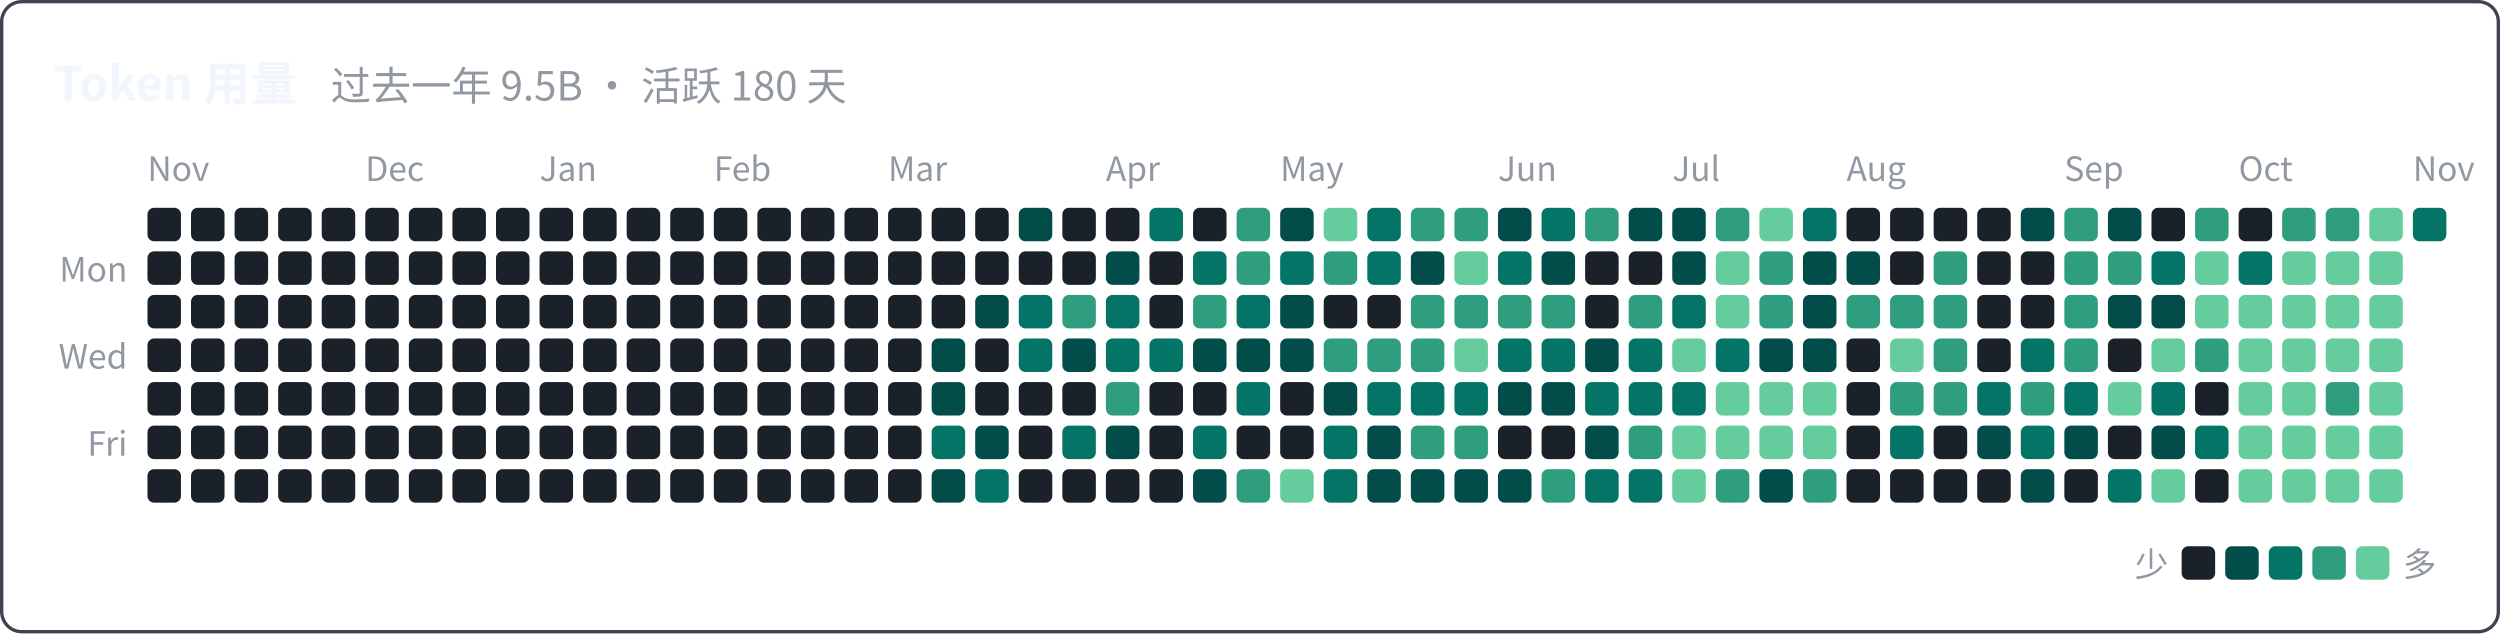
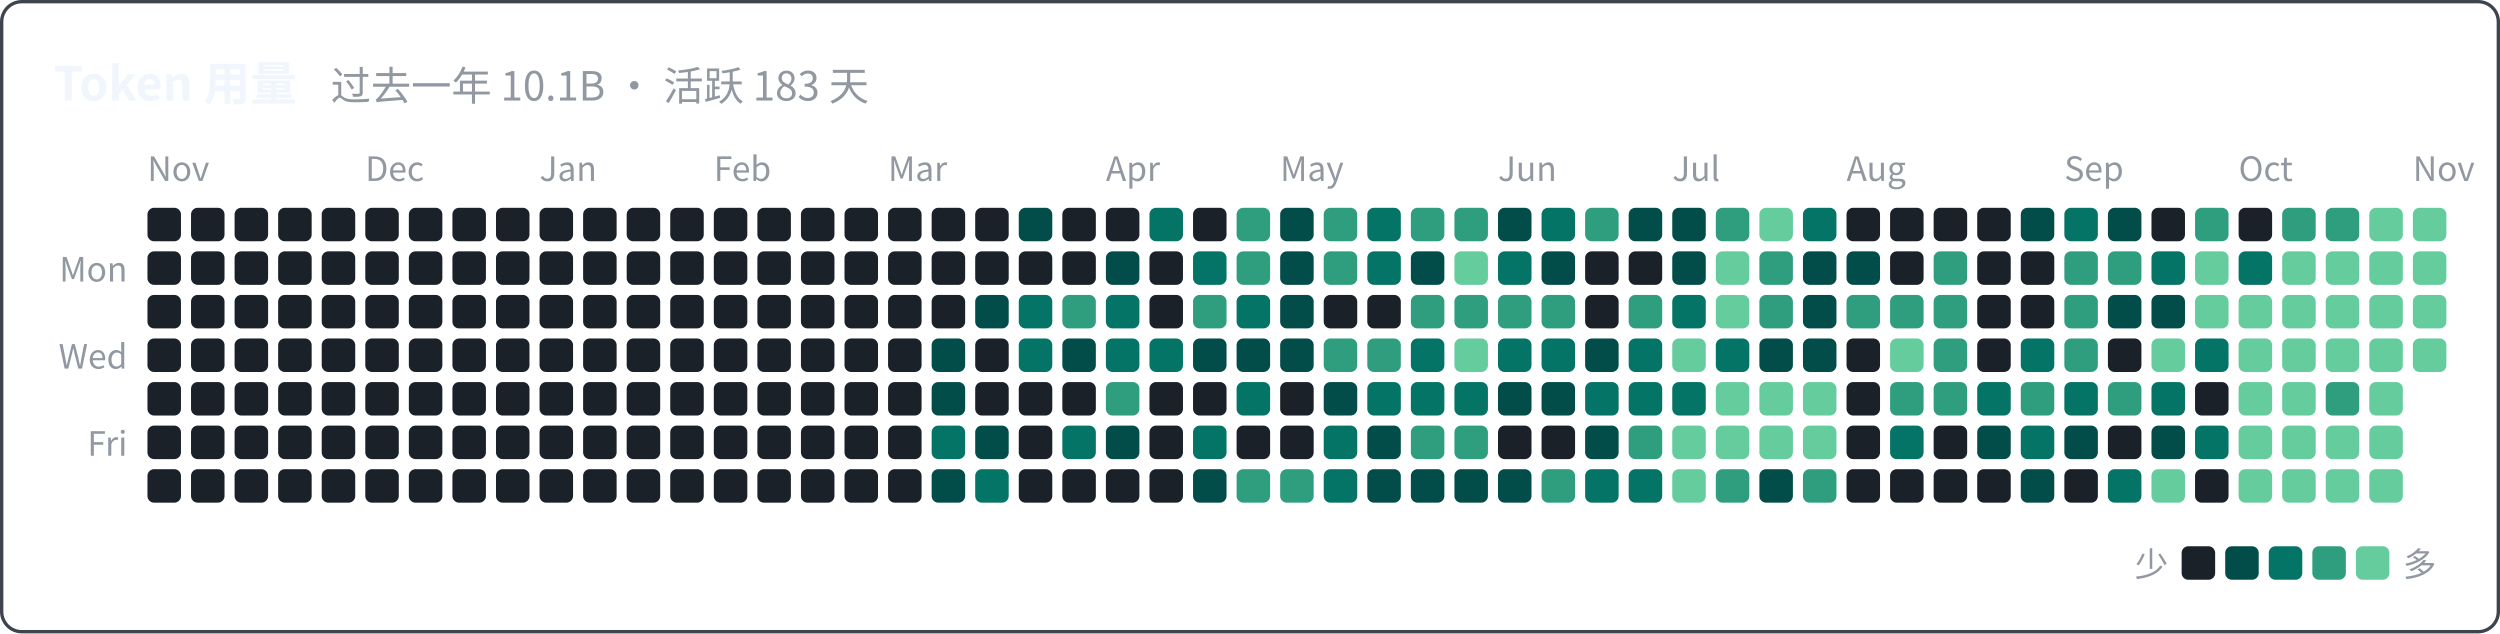
<svg xmlns="http://www.w3.org/2000/svg" width="746" height="189" viewBox="0 0 746 189" font-family="system-ui, -apple-system, 'Segoe UI', 'PingFang SC', 'Microsoft YaHei', 'Noto Sans CJK SC', sans-serif">
  <rect x="0.5" y="0.5" width="745" height="188" rx="6" fill="none" stroke="#3d444d" />
-   <text x="16" y="30" font-size="14" font-weight="600" fill="#f0f6fc">Token 用量<tspan dx="10" font-size="12" font-weight="400" fill="#9198a1">过去一年 9.5B · 活跃 180 天</tspan>
+   <text x="16" y="30" font-size="14" font-weight="600" fill="#f0f6fc">Token 用量<tspan dx="10" font-size="12" font-weight="400" fill="#9198a1">过去一年 10.1B · 活跃 183 天</tspan>
  </text>
  <text x="44" y="54" font-size="10" fill="#9198a1">Nov</text>
  <text x="109" y="54" font-size="10" fill="#9198a1">Dec</text>
  <text x="161" y="54" font-size="10" fill="#9198a1">Jan</text>
  <text x="213" y="54" font-size="10" fill="#9198a1">Feb</text>
  <text x="265" y="54" font-size="10" fill="#9198a1">Mar</text>
  <text x="330" y="54" font-size="10" fill="#9198a1">Apr</text>
  <text x="382" y="54" font-size="10" fill="#9198a1">May</text>
  <text x="447" y="54" font-size="10" fill="#9198a1">Jun</text>
  <text x="499" y="54" font-size="10" fill="#9198a1">Jul</text>
  <text x="551" y="54" font-size="10" fill="#9198a1">Aug</text>
  <text x="616" y="54" font-size="10" fill="#9198a1">Sep</text>
  <text x="668" y="54" font-size="10" fill="#9198a1">Oct</text>
  <text x="720" y="54" font-size="10" fill="#9198a1">Nov</text>
  <text x="38" y="84" font-size="10" text-anchor="end" fill="#9198a1">Mon</text>
  <text x="38" y="110" font-size="10" text-anchor="end" fill="#9198a1">Wed</text>
  <text x="38" y="136" font-size="10" text-anchor="end" fill="#9198a1">Fri</text>
  <rect x="44" y="62" width="10" height="10" rx="2" fill="#1b2129" />
  <rect x="44" y="75" width="10" height="10" rx="2" fill="#1b2129" />
  <rect x="44" y="88" width="10" height="10" rx="2" fill="#1b2129" />
  <rect x="44" y="101" width="10" height="10" rx="2" fill="#1b2129" />
  <rect x="44" y="114" width="10" height="10" rx="2" fill="#1b2129" />
  <rect x="44" y="127" width="10" height="10" rx="2" fill="#1b2129" />
  <rect x="44" y="140" width="10" height="10" rx="2" fill="#1b2129" />
  <rect x="57" y="62" width="10" height="10" rx="2" fill="#1b2129" />
  <rect x="57" y="75" width="10" height="10" rx="2" fill="#1b2129" />
  <rect x="57" y="88" width="10" height="10" rx="2" fill="#1b2129" />
  <rect x="57" y="101" width="10" height="10" rx="2" fill="#1b2129" />
  <rect x="57" y="114" width="10" height="10" rx="2" fill="#1b2129" />
  <rect x="57" y="127" width="10" height="10" rx="2" fill="#1b2129" />
  <rect x="57" y="140" width="10" height="10" rx="2" fill="#1b2129" />
  <rect x="70" y="62" width="10" height="10" rx="2" fill="#1b2129" />
  <rect x="70" y="75" width="10" height="10" rx="2" fill="#1b2129" />
  <rect x="70" y="88" width="10" height="10" rx="2" fill="#1b2129" />
  <rect x="70" y="101" width="10" height="10" rx="2" fill="#1b2129" />
  <rect x="70" y="114" width="10" height="10" rx="2" fill="#1b2129" />
  <rect x="70" y="127" width="10" height="10" rx="2" fill="#1b2129" />
  <rect x="70" y="140" width="10" height="10" rx="2" fill="#1b2129" />
  <rect x="83" y="62" width="10" height="10" rx="2" fill="#1b2129" />
  <rect x="83" y="75" width="10" height="10" rx="2" fill="#1b2129" />
  <rect x="83" y="88" width="10" height="10" rx="2" fill="#1b2129" />
  <rect x="83" y="101" width="10" height="10" rx="2" fill="#1b2129" />
  <rect x="83" y="114" width="10" height="10" rx="2" fill="#1b2129" />
  <rect x="83" y="127" width="10" height="10" rx="2" fill="#1b2129" />
  <rect x="83" y="140" width="10" height="10" rx="2" fill="#1b2129" />
  <rect x="96" y="62" width="10" height="10" rx="2" fill="#1b2129" />
  <rect x="96" y="75" width="10" height="10" rx="2" fill="#1b2129" />
  <rect x="96" y="88" width="10" height="10" rx="2" fill="#1b2129" />
  <rect x="96" y="101" width="10" height="10" rx="2" fill="#1b2129" />
  <rect x="96" y="114" width="10" height="10" rx="2" fill="#1b2129" />
  <rect x="96" y="127" width="10" height="10" rx="2" fill="#1b2129" />
  <rect x="96" y="140" width="10" height="10" rx="2" fill="#1b2129" />
  <rect x="109" y="62" width="10" height="10" rx="2" fill="#1b2129" />
  <rect x="109" y="75" width="10" height="10" rx="2" fill="#1b2129" />
  <rect x="109" y="88" width="10" height="10" rx="2" fill="#1b2129" />
  <rect x="109" y="101" width="10" height="10" rx="2" fill="#1b2129" />
  <rect x="109" y="114" width="10" height="10" rx="2" fill="#1b2129" />
  <rect x="109" y="127" width="10" height="10" rx="2" fill="#1b2129" />
  <rect x="109" y="140" width="10" height="10" rx="2" fill="#1b2129" />
  <rect x="122" y="62" width="10" height="10" rx="2" fill="#1b2129" />
  <rect x="122" y="75" width="10" height="10" rx="2" fill="#1b2129" />
  <rect x="122" y="88" width="10" height="10" rx="2" fill="#1b2129" />
  <rect x="122" y="101" width="10" height="10" rx="2" fill="#1b2129" />
  <rect x="122" y="114" width="10" height="10" rx="2" fill="#1b2129" />
  <rect x="122" y="127" width="10" height="10" rx="2" fill="#1b2129" />
  <rect x="122" y="140" width="10" height="10" rx="2" fill="#1b2129" />
  <rect x="135" y="62" width="10" height="10" rx="2" fill="#1b2129" />
  <rect x="135" y="75" width="10" height="10" rx="2" fill="#1b2129" />
  <rect x="135" y="88" width="10" height="10" rx="2" fill="#1b2129" />
  <rect x="135" y="101" width="10" height="10" rx="2" fill="#1b2129" />
  <rect x="135" y="114" width="10" height="10" rx="2" fill="#1b2129" />
  <rect x="135" y="127" width="10" height="10" rx="2" fill="#1b2129" />
  <rect x="135" y="140" width="10" height="10" rx="2" fill="#1b2129" />
  <rect x="148" y="62" width="10" height="10" rx="2" fill="#1b2129" />
  <rect x="148" y="75" width="10" height="10" rx="2" fill="#1b2129" />
  <rect x="148" y="88" width="10" height="10" rx="2" fill="#1b2129" />
  <rect x="148" y="101" width="10" height="10" rx="2" fill="#1b2129" />
  <rect x="148" y="114" width="10" height="10" rx="2" fill="#1b2129" />
  <rect x="148" y="127" width="10" height="10" rx="2" fill="#1b2129" />
  <rect x="148" y="140" width="10" height="10" rx="2" fill="#1b2129" />
  <rect x="161" y="62" width="10" height="10" rx="2" fill="#1b2129" />
  <rect x="161" y="75" width="10" height="10" rx="2" fill="#1b2129" />
  <rect x="161" y="88" width="10" height="10" rx="2" fill="#1b2129" />
  <rect x="161" y="101" width="10" height="10" rx="2" fill="#1b2129" />
  <rect x="161" y="114" width="10" height="10" rx="2" fill="#1b2129" />
  <rect x="161" y="127" width="10" height="10" rx="2" fill="#1b2129" />
  <rect x="161" y="140" width="10" height="10" rx="2" fill="#1b2129" />
  <rect x="174" y="62" width="10" height="10" rx="2" fill="#1b2129" />
  <rect x="174" y="75" width="10" height="10" rx="2" fill="#1b2129" />
  <rect x="174" y="88" width="10" height="10" rx="2" fill="#1b2129" />
  <rect x="174" y="101" width="10" height="10" rx="2" fill="#1b2129" />
  <rect x="174" y="114" width="10" height="10" rx="2" fill="#1b2129" />
  <rect x="174" y="127" width="10" height="10" rx="2" fill="#1b2129" />
  <rect x="174" y="140" width="10" height="10" rx="2" fill="#1b2129" />
  <rect x="187" y="62" width="10" height="10" rx="2" fill="#1b2129" />
  <rect x="187" y="75" width="10" height="10" rx="2" fill="#1b2129" />
  <rect x="187" y="88" width="10" height="10" rx="2" fill="#1b2129" />
  <rect x="187" y="101" width="10" height="10" rx="2" fill="#1b2129" />
  <rect x="187" y="114" width="10" height="10" rx="2" fill="#1b2129" />
  <rect x="187" y="127" width="10" height="10" rx="2" fill="#1b2129" />
  <rect x="187" y="140" width="10" height="10" rx="2" fill="#1b2129" />
  <rect x="200" y="62" width="10" height="10" rx="2" fill="#1b2129" />
  <rect x="200" y="75" width="10" height="10" rx="2" fill="#1b2129" />
  <rect x="200" y="88" width="10" height="10" rx="2" fill="#1b2129" />
  <rect x="200" y="101" width="10" height="10" rx="2" fill="#1b2129" />
  <rect x="200" y="114" width="10" height="10" rx="2" fill="#1b2129" />
  <rect x="200" y="127" width="10" height="10" rx="2" fill="#1b2129" />
  <rect x="200" y="140" width="10" height="10" rx="2" fill="#1b2129" />
  <rect x="213" y="62" width="10" height="10" rx="2" fill="#1b2129" />
  <rect x="213" y="75" width="10" height="10" rx="2" fill="#1b2129" />
  <rect x="213" y="88" width="10" height="10" rx="2" fill="#1b2129" />
  <rect x="213" y="101" width="10" height="10" rx="2" fill="#1b2129" />
  <rect x="213" y="114" width="10" height="10" rx="2" fill="#1b2129" />
  <rect x="213" y="127" width="10" height="10" rx="2" fill="#1b2129" />
  <rect x="213" y="140" width="10" height="10" rx="2" fill="#1b2129" />
  <rect x="226" y="62" width="10" height="10" rx="2" fill="#1b2129" />
  <rect x="226" y="75" width="10" height="10" rx="2" fill="#1b2129" />
  <rect x="226" y="88" width="10" height="10" rx="2" fill="#1b2129" />
  <rect x="226" y="101" width="10" height="10" rx="2" fill="#1b2129" />
  <rect x="226" y="114" width="10" height="10" rx="2" fill="#1b2129" />
  <rect x="226" y="127" width="10" height="10" rx="2" fill="#1b2129" />
  <rect x="226" y="140" width="10" height="10" rx="2" fill="#1b2129" />
  <rect x="239" y="62" width="10" height="10" rx="2" fill="#1b2129" />
  <rect x="239" y="75" width="10" height="10" rx="2" fill="#1b2129" />
  <rect x="239" y="88" width="10" height="10" rx="2" fill="#1b2129" />
  <rect x="239" y="101" width="10" height="10" rx="2" fill="#1b2129" />
  <rect x="239" y="114" width="10" height="10" rx="2" fill="#1b2129" />
  <rect x="239" y="127" width="10" height="10" rx="2" fill="#1b2129" />
  <rect x="239" y="140" width="10" height="10" rx="2" fill="#1b2129" />
  <rect x="252" y="62" width="10" height="10" rx="2" fill="#1b2129" />
  <rect x="252" y="75" width="10" height="10" rx="2" fill="#1b2129" />
  <rect x="252" y="88" width="10" height="10" rx="2" fill="#1b2129" />
  <rect x="252" y="101" width="10" height="10" rx="2" fill="#1b2129" />
  <rect x="252" y="114" width="10" height="10" rx="2" fill="#1b2129" />
  <rect x="252" y="127" width="10" height="10" rx="2" fill="#1b2129" />
  <rect x="252" y="140" width="10" height="10" rx="2" fill="#1b2129" />
  <rect x="265" y="62" width="10" height="10" rx="2" fill="#1b2129" />
  <rect x="265" y="75" width="10" height="10" rx="2" fill="#1b2129" />
  <rect x="265" y="88" width="10" height="10" rx="2" fill="#1b2129" />
  <rect x="265" y="101" width="10" height="10" rx="2" fill="#1b2129" />
  <rect x="265" y="114" width="10" height="10" rx="2" fill="#1b2129" />
  <rect x="265" y="127" width="10" height="10" rx="2" fill="#1b2129" />
  <rect x="265" y="140" width="10" height="10" rx="2" fill="#1b2129" />
  <rect x="278" y="62" width="10" height="10" rx="2" fill="#1b2129" />
  <rect x="278" y="75" width="10" height="10" rx="2" fill="#1b2129" />
  <rect x="278" y="88" width="10" height="10" rx="2" fill="#1b2129" />
  <rect x="278" y="101" width="10" height="10" rx="2" fill="#024d4a" />
  <rect x="278" y="114" width="10" height="10" rx="2" fill="#024d4a" />
  <rect x="278" y="127" width="10" height="10" rx="2" fill="#037465" />
  <rect x="278" y="140" width="10" height="10" rx="2" fill="#024d4a" />
  <rect x="291" y="62" width="10" height="10" rx="2" fill="#1b2129" />
  <rect x="291" y="75" width="10" height="10" rx="2" fill="#1b2129" />
  <rect x="291" y="88" width="10" height="10" rx="2" fill="#024d4a" />
  <rect x="291" y="101" width="10" height="10" rx="2" fill="#1b2129" />
  <rect x="291" y="114" width="10" height="10" rx="2" fill="#1b2129" />
  <rect x="291" y="127" width="10" height="10" rx="2" fill="#024d4a" />
  <rect x="291" y="140" width="10" height="10" rx="2" fill="#037465" />
  <rect x="304" y="62" width="10" height="10" rx="2" fill="#024d4a" />
  <rect x="304" y="75" width="10" height="10" rx="2" fill="#1b2129" />
  <rect x="304" y="88" width="10" height="10" rx="2" fill="#037465" />
  <rect x="304" y="101" width="10" height="10" rx="2" fill="#037465" />
  <rect x="304" y="114" width="10" height="10" rx="2" fill="#1b2129" />
  <rect x="304" y="127" width="10" height="10" rx="2" fill="#1b2129" />
  <rect x="304" y="140" width="10" height="10" rx="2" fill="#1b2129" />
  <rect x="317" y="62" width="10" height="10" rx="2" fill="#1b2129" />
  <rect x="317" y="75" width="10" height="10" rx="2" fill="#1b2129" />
  <rect x="317" y="88" width="10" height="10" rx="2" fill="#2f9e7f" />
  <rect x="317" y="101" width="10" height="10" rx="2" fill="#024d4a" />
  <rect x="317" y="114" width="10" height="10" rx="2" fill="#1b2129" />
  <rect x="317" y="127" width="10" height="10" rx="2" fill="#037465" />
  <rect x="317" y="140" width="10" height="10" rx="2" fill="#1b2129" />
  <rect x="330" y="62" width="10" height="10" rx="2" fill="#1b2129" />
  <rect x="330" y="75" width="10" height="10" rx="2" fill="#024d4a" />
  <rect x="330" y="88" width="10" height="10" rx="2" fill="#037465" />
  <rect x="330" y="101" width="10" height="10" rx="2" fill="#037465" />
  <rect x="330" y="114" width="10" height="10" rx="2" fill="#2f9e7f" />
  <rect x="330" y="127" width="10" height="10" rx="2" fill="#024d4a" />
  <rect x="330" y="140" width="10" height="10" rx="2" fill="#1b2129" />
  <rect x="343" y="62" width="10" height="10" rx="2" fill="#037465" />
  <rect x="343" y="75" width="10" height="10" rx="2" fill="#1b2129" />
  <rect x="343" y="88" width="10" height="10" rx="2" fill="#1b2129" />
  <rect x="343" y="101" width="10" height="10" rx="2" fill="#037465" />
  <rect x="343" y="114" width="10" height="10" rx="2" fill="#1b2129" />
  <rect x="343" y="127" width="10" height="10" rx="2" fill="#1b2129" />
  <rect x="343" y="140" width="10" height="10" rx="2" fill="#1b2129" />
  <rect x="356" y="62" width="10" height="10" rx="2" fill="#1b2129" />
  <rect x="356" y="75" width="10" height="10" rx="2" fill="#037465" />
  <rect x="356" y="88" width="10" height="10" rx="2" fill="#2f9e7f" />
  <rect x="356" y="101" width="10" height="10" rx="2" fill="#024d4a" />
  <rect x="356" y="114" width="10" height="10" rx="2" fill="#1b2129" />
  <rect x="356" y="127" width="10" height="10" rx="2" fill="#037465" />
  <rect x="356" y="140" width="10" height="10" rx="2" fill="#024d4a" />
  <rect x="369" y="62" width="10" height="10" rx="2" fill="#2f9e7f" />
  <rect x="369" y="75" width="10" height="10" rx="2" fill="#2f9e7f" />
  <rect x="369" y="88" width="10" height="10" rx="2" fill="#037465" />
  <rect x="369" y="101" width="10" height="10" rx="2" fill="#024d4a" />
  <rect x="369" y="114" width="10" height="10" rx="2" fill="#037465" />
  <rect x="369" y="127" width="10" height="10" rx="2" fill="#1b2129" />
  <rect x="369" y="140" width="10" height="10" rx="2" fill="#2f9e7f" />
  <rect x="382" y="62" width="10" height="10" rx="2" fill="#024d4a" />
-   <rect x="382" y="75" width="10" height="10" rx="2" fill="#037465" />
+   <rect x="382" y="75" width="10" height="10" rx="2" fill="#024d4a" />
  <rect x="382" y="88" width="10" height="10" rx="2" fill="#024d4a" />
  <rect x="382" y="101" width="10" height="10" rx="2" fill="#024d4a" />
  <rect x="382" y="114" width="10" height="10" rx="2" fill="#1b2129" />
  <rect x="382" y="127" width="10" height="10" rx="2" fill="#1b2129" />
-   <rect x="382" y="140" width="10" height="10" rx="2" fill="#64cc9d" />
-   <rect x="395" y="62" width="10" height="10" rx="2" fill="#64cc9d" />
+   <rect x="382" y="140" width="10" height="10" rx="2" fill="#2f9e7f" />
+   <rect x="395" y="62" width="10" height="10" rx="2" fill="#2f9e7f" />
  <rect x="395" y="75" width="10" height="10" rx="2" fill="#2f9e7f" />
  <rect x="395" y="88" width="10" height="10" rx="2" fill="#1b2129" />
  <rect x="395" y="101" width="10" height="10" rx="2" fill="#2f9e7f" />
  <rect x="395" y="114" width="10" height="10" rx="2" fill="#024d4a" />
  <rect x="395" y="127" width="10" height="10" rx="2" fill="#037465" />
  <rect x="395" y="140" width="10" height="10" rx="2" fill="#037465" />
  <rect x="408" y="62" width="10" height="10" rx="2" fill="#037465" />
  <rect x="408" y="75" width="10" height="10" rx="2" fill="#037465" />
  <rect x="408" y="88" width="10" height="10" rx="2" fill="#1b2129" />
  <rect x="408" y="101" width="10" height="10" rx="2" fill="#2f9e7f" />
  <rect x="408" y="114" width="10" height="10" rx="2" fill="#037465" />
  <rect x="408" y="127" width="10" height="10" rx="2" fill="#024d4a" />
  <rect x="408" y="140" width="10" height="10" rx="2" fill="#024d4a" />
  <rect x="421" y="62" width="10" height="10" rx="2" fill="#2f9e7f" />
  <rect x="421" y="75" width="10" height="10" rx="2" fill="#024d4a" />
  <rect x="421" y="88" width="10" height="10" rx="2" fill="#2f9e7f" />
-   <rect x="421" y="101" width="10" height="10" rx="2" fill="#2f9e7f" />
+   <rect x="421" y="101" width="10" height="10" rx="2" fill="#037465" />
  <rect x="421" y="114" width="10" height="10" rx="2" fill="#037465" />
  <rect x="421" y="127" width="10" height="10" rx="2" fill="#2f9e7f" />
  <rect x="421" y="140" width="10" height="10" rx="2" fill="#024d4a" />
  <rect x="434" y="62" width="10" height="10" rx="2" fill="#2f9e7f" />
  <rect x="434" y="75" width="10" height="10" rx="2" fill="#64cc9d" />
  <rect x="434" y="88" width="10" height="10" rx="2" fill="#2f9e7f" />
  <rect x="434" y="101" width="10" height="10" rx="2" fill="#64cc9d" />
  <rect x="434" y="114" width="10" height="10" rx="2" fill="#037465" />
  <rect x="434" y="127" width="10" height="10" rx="2" fill="#2f9e7f" />
  <rect x="434" y="140" width="10" height="10" rx="2" fill="#024d4a" />
  <rect x="447" y="62" width="10" height="10" rx="2" fill="#024d4a" />
  <rect x="447" y="75" width="10" height="10" rx="2" fill="#037465" />
  <rect x="447" y="88" width="10" height="10" rx="2" fill="#2f9e7f" />
  <rect x="447" y="101" width="10" height="10" rx="2" fill="#037465" />
  <rect x="447" y="114" width="10" height="10" rx="2" fill="#024d4a" />
  <rect x="447" y="127" width="10" height="10" rx="2" fill="#1b2129" />
  <rect x="447" y="140" width="10" height="10" rx="2" fill="#024d4a" />
  <rect x="460" y="62" width="10" height="10" rx="2" fill="#037465" />
  <rect x="460" y="75" width="10" height="10" rx="2" fill="#024d4a" />
  <rect x="460" y="88" width="10" height="10" rx="2" fill="#2f9e7f" />
  <rect x="460" y="101" width="10" height="10" rx="2" fill="#037465" />
  <rect x="460" y="114" width="10" height="10" rx="2" fill="#024d4a" />
  <rect x="460" y="127" width="10" height="10" rx="2" fill="#1b2129" />
  <rect x="460" y="140" width="10" height="10" rx="2" fill="#2f9e7f" />
  <rect x="473" y="62" width="10" height="10" rx="2" fill="#2f9e7f" />
  <rect x="473" y="75" width="10" height="10" rx="2" fill="#1b2129" />
  <rect x="473" y="88" width="10" height="10" rx="2" fill="#1b2129" />
  <rect x="473" y="101" width="10" height="10" rx="2" fill="#024d4a" />
  <rect x="473" y="114" width="10" height="10" rx="2" fill="#037465" />
  <rect x="473" y="127" width="10" height="10" rx="2" fill="#024d4a" />
  <rect x="473" y="140" width="10" height="10" rx="2" fill="#037465" />
  <rect x="486" y="62" width="10" height="10" rx="2" fill="#024d4a" />
  <rect x="486" y="75" width="10" height="10" rx="2" fill="#1b2129" />
  <rect x="486" y="88" width="10" height="10" rx="2" fill="#2f9e7f" />
  <rect x="486" y="101" width="10" height="10" rx="2" fill="#037465" />
  <rect x="486" y="114" width="10" height="10" rx="2" fill="#037465" />
  <rect x="486" y="127" width="10" height="10" rx="2" fill="#2f9e7f" />
  <rect x="486" y="140" width="10" height="10" rx="2" fill="#037465" />
  <rect x="499" y="62" width="10" height="10" rx="2" fill="#024d4a" />
  <rect x="499" y="75" width="10" height="10" rx="2" fill="#024d4a" />
  <rect x="499" y="88" width="10" height="10" rx="2" fill="#037465" />
  <rect x="499" y="101" width="10" height="10" rx="2" fill="#64cc9d" />
  <rect x="499" y="114" width="10" height="10" rx="2" fill="#037465" />
  <rect x="499" y="127" width="10" height="10" rx="2" fill="#64cc9d" />
  <rect x="499" y="140" width="10" height="10" rx="2" fill="#64cc9d" />
  <rect x="512" y="62" width="10" height="10" rx="2" fill="#2f9e7f" />
  <rect x="512" y="75" width="10" height="10" rx="2" fill="#64cc9d" />
  <rect x="512" y="88" width="10" height="10" rx="2" fill="#64cc9d" />
  <rect x="512" y="101" width="10" height="10" rx="2" fill="#037465" />
  <rect x="512" y="114" width="10" height="10" rx="2" fill="#64cc9d" />
  <rect x="512" y="127" width="10" height="10" rx="2" fill="#64cc9d" />
  <rect x="512" y="140" width="10" height="10" rx="2" fill="#2f9e7f" />
  <rect x="525" y="62" width="10" height="10" rx="2" fill="#64cc9d" />
  <rect x="525" y="75" width="10" height="10" rx="2" fill="#2f9e7f" />
  <rect x="525" y="88" width="10" height="10" rx="2" fill="#2f9e7f" />
  <rect x="525" y="101" width="10" height="10" rx="2" fill="#024d4a" />
  <rect x="525" y="114" width="10" height="10" rx="2" fill="#64cc9d" />
  <rect x="525" y="127" width="10" height="10" rx="2" fill="#64cc9d" />
  <rect x="525" y="140" width="10" height="10" rx="2" fill="#024d4a" />
  <rect x="538" y="62" width="10" height="10" rx="2" fill="#037465" />
  <rect x="538" y="75" width="10" height="10" rx="2" fill="#024d4a" />
  <rect x="538" y="88" width="10" height="10" rx="2" fill="#024d4a" />
  <rect x="538" y="101" width="10" height="10" rx="2" fill="#024d4a" />
  <rect x="538" y="114" width="10" height="10" rx="2" fill="#64cc9d" />
  <rect x="538" y="127" width="10" height="10" rx="2" fill="#64cc9d" />
  <rect x="538" y="140" width="10" height="10" rx="2" fill="#2f9e7f" />
  <rect x="551" y="62" width="10" height="10" rx="2" fill="#1b2129" />
  <rect x="551" y="75" width="10" height="10" rx="2" fill="#024d4a" />
  <rect x="551" y="88" width="10" height="10" rx="2" fill="#2f9e7f" />
  <rect x="551" y="101" width="10" height="10" rx="2" fill="#1b2129" />
  <rect x="551" y="114" width="10" height="10" rx="2" fill="#1b2129" />
  <rect x="551" y="127" width="10" height="10" rx="2" fill="#1b2129" />
  <rect x="551" y="140" width="10" height="10" rx="2" fill="#1b2129" />
  <rect x="564" y="62" width="10" height="10" rx="2" fill="#1b2129" />
  <rect x="564" y="75" width="10" height="10" rx="2" fill="#1b2129" />
  <rect x="564" y="88" width="10" height="10" rx="2" fill="#2f9e7f" />
  <rect x="564" y="101" width="10" height="10" rx="2" fill="#64cc9d" />
  <rect x="564" y="114" width="10" height="10" rx="2" fill="#2f9e7f" />
  <rect x="564" y="127" width="10" height="10" rx="2" fill="#037465" />
  <rect x="564" y="140" width="10" height="10" rx="2" fill="#1b2129" />
  <rect x="577" y="62" width="10" height="10" rx="2" fill="#1b2129" />
  <rect x="577" y="75" width="10" height="10" rx="2" fill="#2f9e7f" />
  <rect x="577" y="88" width="10" height="10" rx="2" fill="#2f9e7f" />
  <rect x="577" y="101" width="10" height="10" rx="2" fill="#2f9e7f" />
  <rect x="577" y="114" width="10" height="10" rx="2" fill="#2f9e7f" />
  <rect x="577" y="127" width="10" height="10" rx="2" fill="#1b2129" />
  <rect x="577" y="140" width="10" height="10" rx="2" fill="#1b2129" />
  <rect x="590" y="62" width="10" height="10" rx="2" fill="#1b2129" />
  <rect x="590" y="75" width="10" height="10" rx="2" fill="#1b2129" />
  <rect x="590" y="88" width="10" height="10" rx="2" fill="#1b2129" />
  <rect x="590" y="101" width="10" height="10" rx="2" fill="#1b2129" />
  <rect x="590" y="114" width="10" height="10" rx="2" fill="#037465" />
  <rect x="590" y="127" width="10" height="10" rx="2" fill="#024d4a" />
  <rect x="590" y="140" width="10" height="10" rx="2" fill="#1b2129" />
  <rect x="603" y="62" width="10" height="10" rx="2" fill="#024d4a" />
  <rect x="603" y="75" width="10" height="10" rx="2" fill="#1b2129" />
  <rect x="603" y="88" width="10" height="10" rx="2" fill="#1b2129" />
  <rect x="603" y="101" width="10" height="10" rx="2" fill="#037465" />
  <rect x="603" y="114" width="10" height="10" rx="2" fill="#2f9e7f" />
  <rect x="603" y="127" width="10" height="10" rx="2" fill="#037465" />
  <rect x="603" y="140" width="10" height="10" rx="2" fill="#024d4a" />
-   <rect x="616" y="62" width="10" height="10" rx="2" fill="#2f9e7f" />
+   <rect x="616" y="62" width="10" height="10" rx="2" fill="#037465" />
  <rect x="616" y="75" width="10" height="10" rx="2" fill="#2f9e7f" />
  <rect x="616" y="88" width="10" height="10" rx="2" fill="#2f9e7f" />
  <rect x="616" y="101" width="10" height="10" rx="2" fill="#2f9e7f" />
  <rect x="616" y="114" width="10" height="10" rx="2" fill="#037465" />
  <rect x="616" y="127" width="10" height="10" rx="2" fill="#024d4a" />
  <rect x="616" y="140" width="10" height="10" rx="2" fill="#1b2129" />
  <rect x="629" y="62" width="10" height="10" rx="2" fill="#024d4a" />
  <rect x="629" y="75" width="10" height="10" rx="2" fill="#2f9e7f" />
  <rect x="629" y="88" width="10" height="10" rx="2" fill="#024d4a" />
  <rect x="629" y="101" width="10" height="10" rx="2" fill="#1b2129" />
-   <rect x="629" y="114" width="10" height="10" rx="2" fill="#64cc9d" />
+   <rect x="629" y="114" width="10" height="10" rx="2" fill="#2f9e7f" />
  <rect x="629" y="127" width="10" height="10" rx="2" fill="#1b2129" />
  <rect x="629" y="140" width="10" height="10" rx="2" fill="#037465" />
  <rect x="642" y="62" width="10" height="10" rx="2" fill="#1b2129" />
  <rect x="642" y="75" width="10" height="10" rx="2" fill="#037465" />
  <rect x="642" y="88" width="10" height="10" rx="2" fill="#024d4a" />
  <rect x="642" y="101" width="10" height="10" rx="2" fill="#64cc9d" />
  <rect x="642" y="114" width="10" height="10" rx="2" fill="#037465" />
  <rect x="642" y="127" width="10" height="10" rx="2" fill="#024d4a" />
  <rect x="642" y="140" width="10" height="10" rx="2" fill="#64cc9d" />
  <rect x="655" y="62" width="10" height="10" rx="2" fill="#2f9e7f" />
  <rect x="655" y="75" width="10" height="10" rx="2" fill="#64cc9d" />
  <rect x="655" y="88" width="10" height="10" rx="2" fill="#64cc9d" />
-   <rect x="655" y="101" width="10" height="10" rx="2" fill="#2f9e7f" />
+   <rect x="655" y="101" width="10" height="10" rx="2" fill="#037465" />
  <rect x="655" y="114" width="10" height="10" rx="2" fill="#1b2129" />
  <rect x="655" y="127" width="10" height="10" rx="2" fill="#037465" />
  <rect x="655" y="140" width="10" height="10" rx="2" fill="#1b2129" />
  <rect x="668" y="62" width="10" height="10" rx="2" fill="#1b2129" />
  <rect x="668" y="75" width="10" height="10" rx="2" fill="#037465" />
  <rect x="668" y="88" width="10" height="10" rx="2" fill="#64cc9d" />
  <rect x="668" y="101" width="10" height="10" rx="2" fill="#64cc9d" />
  <rect x="668" y="114" width="10" height="10" rx="2" fill="#64cc9d" />
  <rect x="668" y="127" width="10" height="10" rx="2" fill="#64cc9d" />
  <rect x="668" y="140" width="10" height="10" rx="2" fill="#64cc9d" />
  <rect x="681" y="62" width="10" height="10" rx="2" fill="#2f9e7f" />
  <rect x="681" y="75" width="10" height="10" rx="2" fill="#64cc9d" />
  <rect x="681" y="88" width="10" height="10" rx="2" fill="#64cc9d" />
  <rect x="681" y="101" width="10" height="10" rx="2" fill="#64cc9d" />
  <rect x="681" y="114" width="10" height="10" rx="2" fill="#64cc9d" />
  <rect x="681" y="127" width="10" height="10" rx="2" fill="#64cc9d" />
  <rect x="681" y="140" width="10" height="10" rx="2" fill="#64cc9d" />
  <rect x="694" y="62" width="10" height="10" rx="2" fill="#2f9e7f" />
  <rect x="694" y="75" width="10" height="10" rx="2" fill="#64cc9d" />
  <rect x="694" y="88" width="10" height="10" rx="2" fill="#64cc9d" />
  <rect x="694" y="101" width="10" height="10" rx="2" fill="#64cc9d" />
  <rect x="694" y="114" width="10" height="10" rx="2" fill="#2f9e7f" />
  <rect x="694" y="127" width="10" height="10" rx="2" fill="#64cc9d" />
  <rect x="694" y="140" width="10" height="10" rx="2" fill="#64cc9d" />
  <rect x="707" y="62" width="10" height="10" rx="2" fill="#64cc9d" />
  <rect x="707" y="75" width="10" height="10" rx="2" fill="#64cc9d" />
  <rect x="707" y="88" width="10" height="10" rx="2" fill="#64cc9d" />
  <rect x="707" y="101" width="10" height="10" rx="2" fill="#64cc9d" />
  <rect x="707" y="114" width="10" height="10" rx="2" fill="#64cc9d" />
  <rect x="707" y="127" width="10" height="10" rx="2" fill="#64cc9d" />
  <rect x="707" y="140" width="10" height="10" rx="2" fill="#64cc9d" />
-   <rect x="720" y="62" width="10" height="10" rx="2" fill="#037465" />
+   <rect x="720" y="62" width="10" height="10" rx="2" fill="#64cc9d" />
+   <rect x="720" y="75" width="10" height="10" rx="2" fill="#64cc9d" />
+   <rect x="720" y="88" width="10" height="10" rx="2" fill="#64cc9d" />
+   <rect x="720" y="101" width="10" height="10" rx="2" fill="#64cc9d" />
  <text x="647" y="172" font-size="10" text-anchor="end" fill="#9198a1">少</text>
  <rect x="651" y="163" width="10" height="10" rx="2" fill="#1b2129" />
  <rect x="664" y="163" width="10" height="10" rx="2" fill="#024d4a" />
  <rect x="677" y="163" width="10" height="10" rx="2" fill="#037465" />
  <rect x="690" y="163" width="10" height="10" rx="2" fill="#2f9e7f" />
  <rect x="703" y="163" width="10" height="10" rx="2" fill="#64cc9d" />
  <text x="717" y="172" font-size="10" fill="#9198a1">多</text>
</svg>
